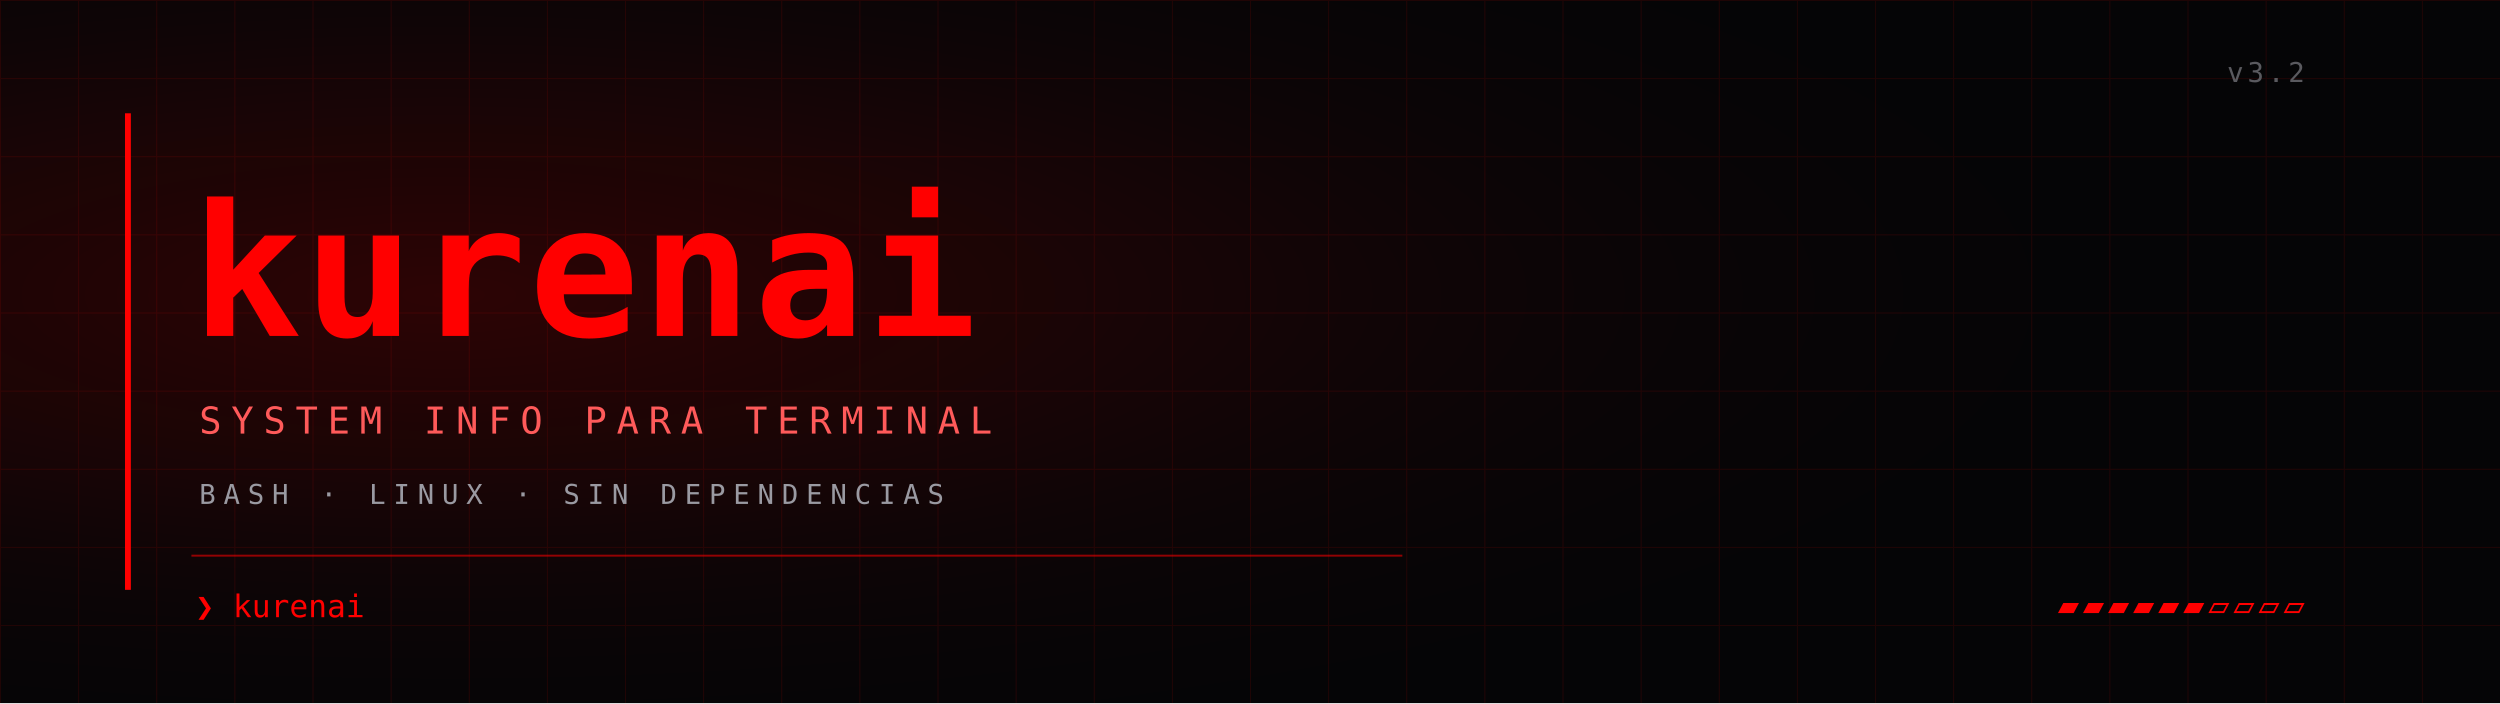
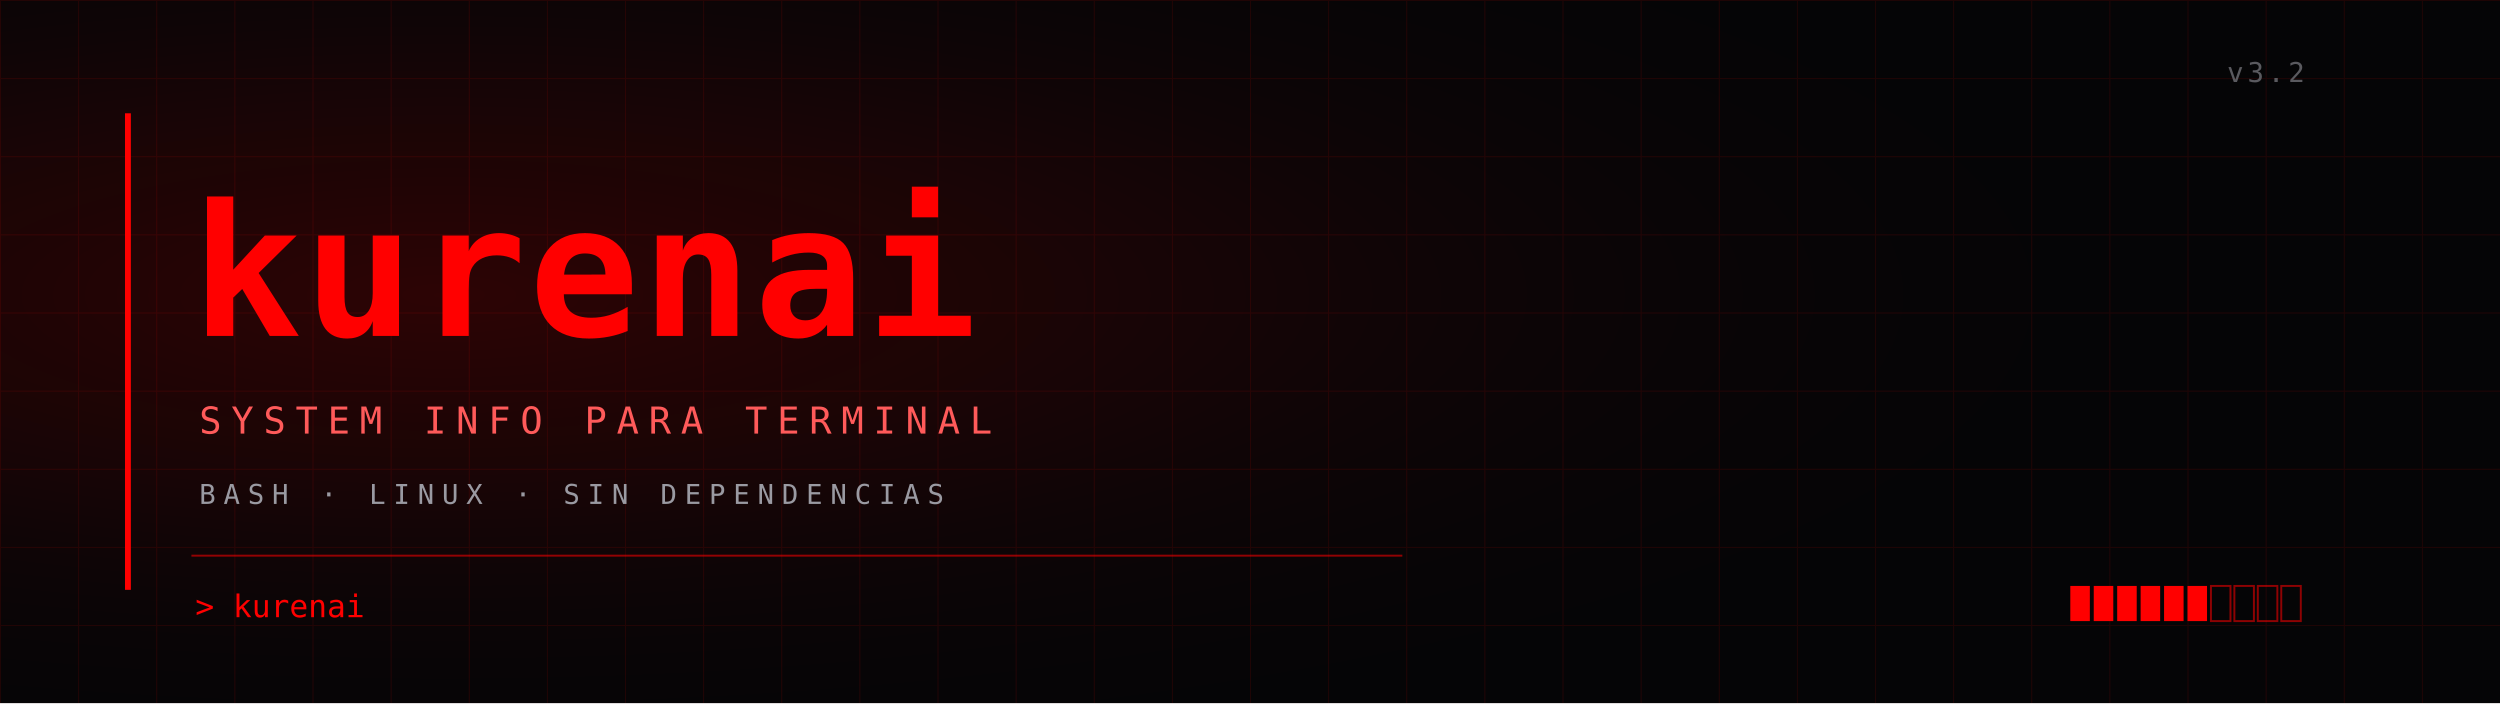
<svg xmlns="http://www.w3.org/2000/svg" width="1280" height="360" viewBox="0 0 1280 360" role="img" aria-label="kurenai: system info para terminal">
  <defs>
    <pattern id="grid" width="40" height="40" patternUnits="userSpaceOnUse">
      <path d="M 40 0 L 0 0 0 40" fill="none" stroke="#ff0000" stroke-opacity="0.10" stroke-width="1" />
    </pattern>
    <radialGradient id="glow" cx="18%" cy="42%" r="70%">
      <stop offset="0" stop-color="#ff0000" stop-opacity="0.16" />
      <stop offset="0.55" stop-color="#ff0000" stop-opacity="0.04" />
      <stop offset="1" stop-color="#000000" stop-opacity="0" />
    </radialGradient>
  </defs>
  <rect width="1280" height="360" fill="#050506" />
  <rect width="1280" height="360" fill="url(#grid)" />
  <rect width="1280" height="360" fill="url(#glow)" />
  <rect x="64" y="58" width="3" height="244" fill="#ff0000" />
  <text x="1180" y="42" fill="#5a5a5f" font-family="ui-monospace, SFMono-Regular, Menlo, Consolas, monospace" font-size="14" text-anchor="end" letter-spacing="2">v3.2</text>
  <text x="98" y="172" fill="#ff0000" font-family="ui-monospace, SFMono-Regular, Menlo, Consolas, monospace" font-size="94" font-weight="700" letter-spacing="1">kurenai</text>
  <text x="102" y="222" fill="#ff5a5a" font-family="ui-monospace, SFMono-Regular, Menlo, Consolas, monospace" font-size="19" letter-spacing="5">SYSTEM INFO PARA TERMINAL</text>
  <text x="102" y="258" fill="#9a9aa2" font-family="ui-monospace, SFMono-Regular, Menlo, Consolas, monospace" font-size="14" letter-spacing="4">BASH · LINUX · SIN DEPENDENCIAS</text>
  <rect x="98" y="284" width="620" height="1" fill="#ff0000" fill-opacity="0.55" />
-   <text x="100" y="316" fill="#ff0000" font-family="ui-monospace, SFMono-Regular, Menlo, Consolas, monospace" font-size="16">❯ kurenai</text>
-   <text x="1180" y="316" fill="#ff0000" font-family="ui-monospace, SFMono-Regular, Menlo, Consolas, monospace" font-size="18" text-anchor="end" letter-spacing="2">▰▰▰▰▰▰▱▱▱▱</text>
+   <text x="100" y="316" fill="#ff0000" font-family="ui-monospace, SFMono-Regular, Menlo, Consolas, monospace" font-size="16">&gt; kurenai</text>
+   <g transform="translate(1060,300)">
+     <rect x="0" y="0" width="10" height="18" fill="#ff0000" />
+     <rect x="12" y="0" width="10" height="18" fill="#ff0000" />
+     <rect x="24" y="0" width="10" height="18" fill="#ff0000" />
+     <rect x="36" y="0" width="10" height="18" fill="#ff0000" />
+     <rect x="48" y="0" width="10" height="18" fill="#ff0000" />
+     <rect x="60" y="0" width="10" height="18" fill="#ff0000" />
+     <rect x="72" y="0" width="10" height="18" fill="none" stroke="#ff0000" stroke-opacity="0.55" />
+     <rect x="84" y="0" width="10" height="18" fill="none" stroke="#ff0000" stroke-opacity="0.55" />
+     <rect x="96" y="0" width="10" height="18" fill="none" stroke="#ff0000" stroke-opacity="0.55" />
+     <rect x="108" y="0" width="10" height="18" fill="none" stroke="#ff0000" stroke-opacity="0.55" />
+   </g>
</svg>
